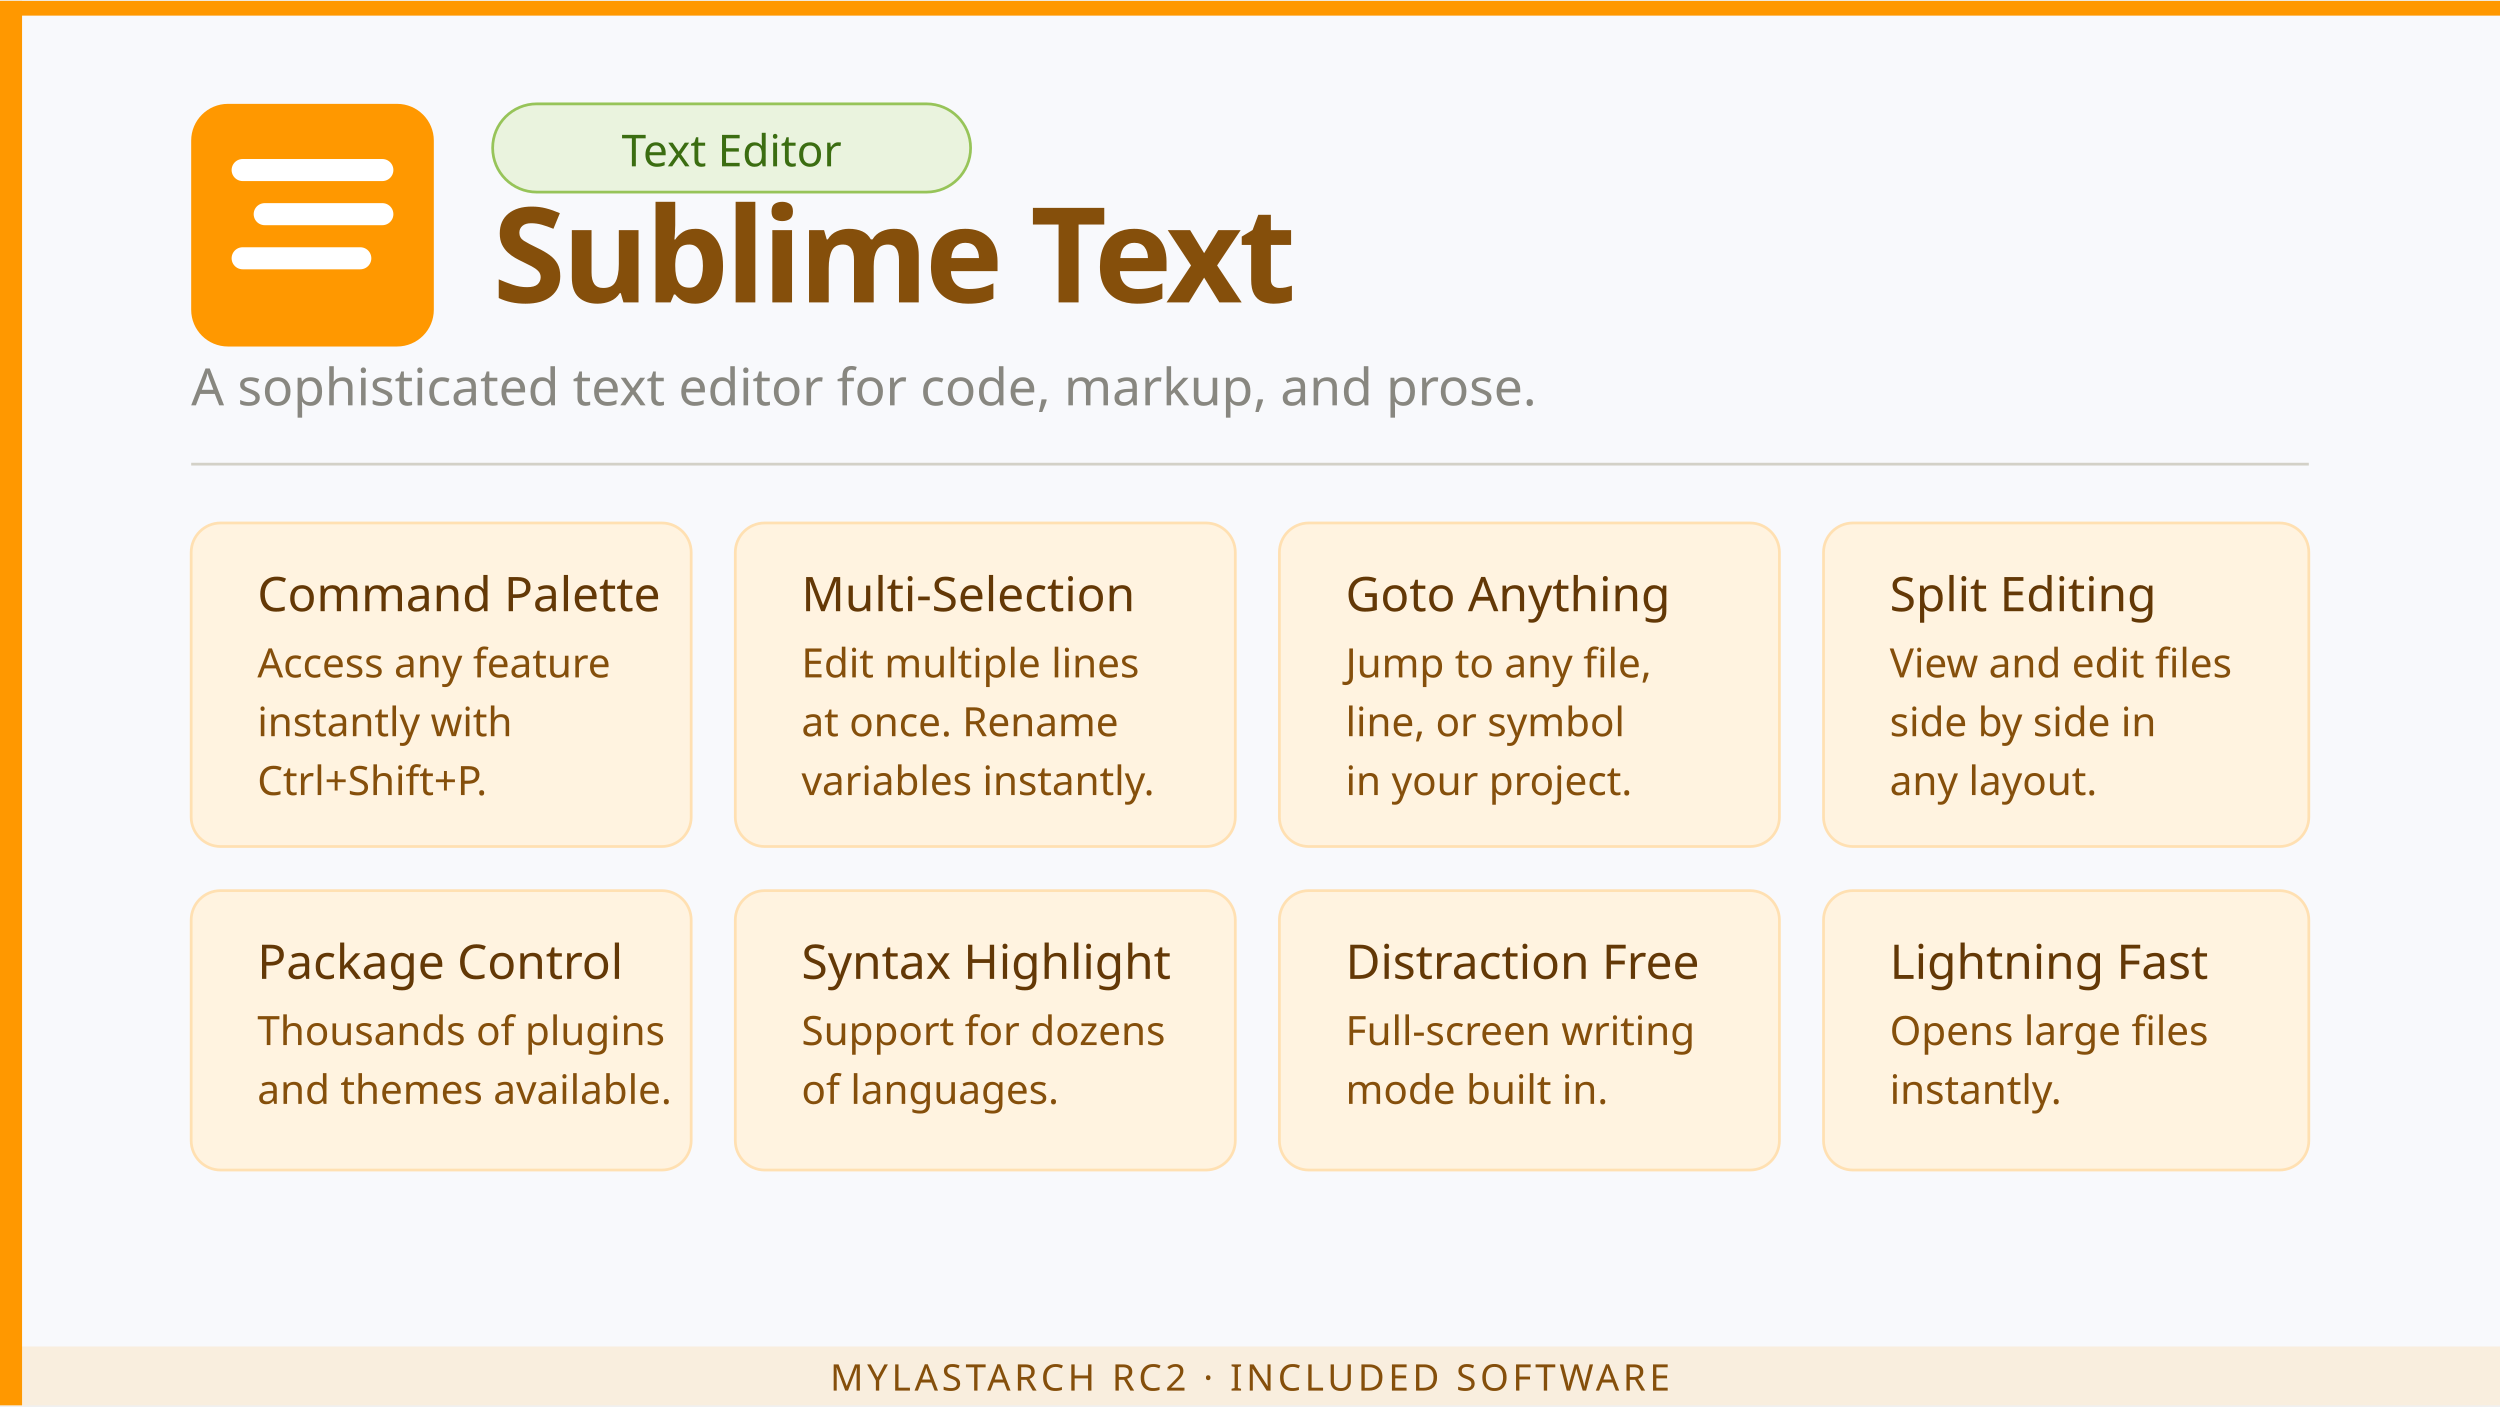
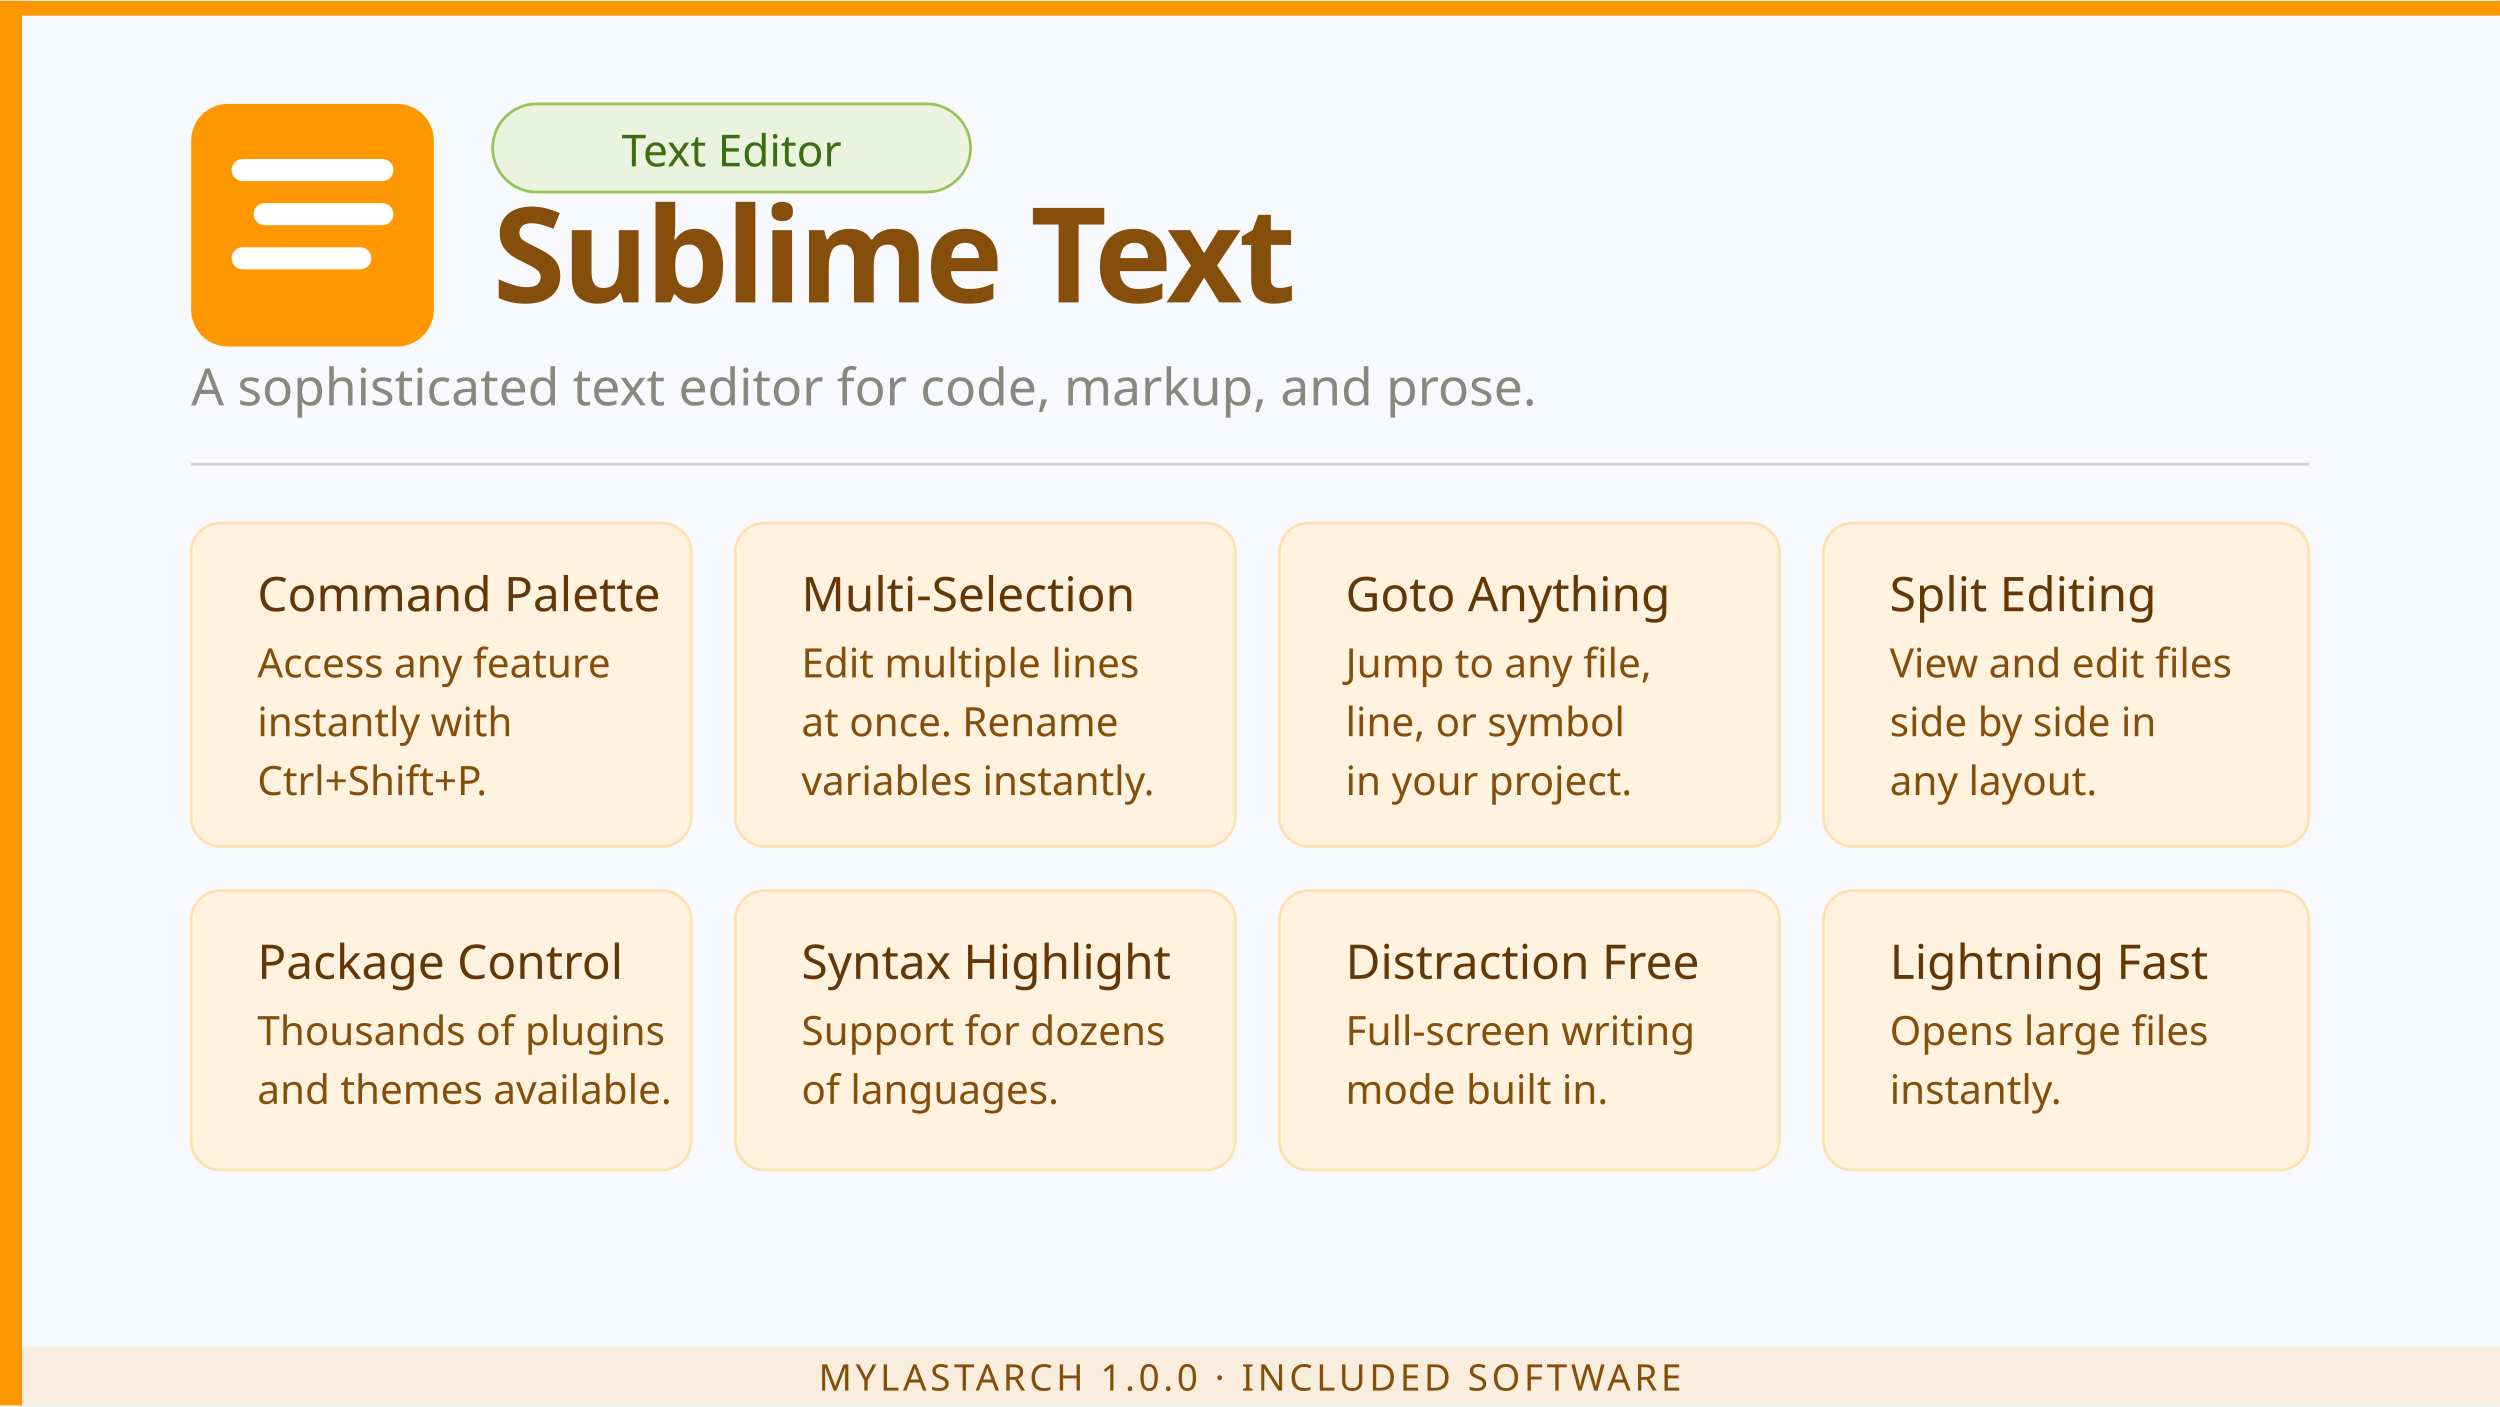
<svg xmlns="http://www.w3.org/2000/svg" width="1920" height="1080" viewBox="0 0 680 382">
  <rect width="680" height="382" fill="#F8F9FC" />
  <rect x="0" y="0" width="680" height="4" fill="#FF9800" />
  <rect x="0" y="0" width="6" height="382" fill="#FF9800" />
  <g transform="translate(52,28)">
    <rect x="0" y="0" width="66" height="66" rx="10" fill="#FF9800" />
    <line x1="14" y1="18" x2="52" y2="18" stroke="white" stroke-width="6" stroke-linecap="round" />
    <line x1="20" y1="30" x2="52" y2="30" stroke="white" stroke-width="6" stroke-linecap="round" />
    <line x1="14" y1="42" x2="46" y2="42" stroke="white" stroke-width="6" stroke-linecap="round" />
  </g>
  <rect x="134" y="28" width="130" height="24" rx="12" fill="#EAF3DE" stroke="#97C459" stroke-width="0.75" />
  <text x="199" y="45" font-family="sans-serif" font-size="12" fill="#3B6D11" text-anchor="middle">Text Editor</text>
  <text x="134" y="82" font-family="sans-serif" font-size="36" font-weight="700" fill="#854F0B" letter-spacing="-1">Sublime Text</text>
  <text x="52" y="110" font-family="sans-serif" font-size="14" fill="#888780">A sophisticated text editor for code, markup, and prose.</text>
  <line x1="52" y1="126" x2="628" y2="126" stroke="#D3D1C7" stroke-width="0.75" />
  <rect x="52" y="142" width="136" height="88" rx="8" fill="#FFF3E0" stroke="#FFE0B2" stroke-width="0.75" />
  <text x="70" y="166" font-family="sans-serif" font-size="13" font-weight="500" fill="#633806">Command Palette</text>
  <text x="70" y="184" font-family="sans-serif" font-size="11" fill="#854F0B">Access any feature</text>
  <text x="70" y="200" font-family="sans-serif" font-size="11" fill="#854F0B">instantly with</text>
  <text x="70" y="216" font-family="sans-serif" font-size="11" fill="#854F0B">Ctrl+Shift+P.</text>
  <rect x="200" y="142" width="136" height="88" rx="8" fill="#FFF3E0" stroke="#FFE0B2" stroke-width="0.75" />
  <text x="218" y="166" font-family="sans-serif" font-size="13" font-weight="500" fill="#633806">Multi-Selection</text>
  <text x="218" y="184" font-family="sans-serif" font-size="11" fill="#854F0B">Edit multiple lines</text>
  <text x="218" y="200" font-family="sans-serif" font-size="11" fill="#854F0B">at once. Rename</text>
  <text x="218" y="216" font-family="sans-serif" font-size="11" fill="#854F0B">variables instantly.</text>
  <rect x="348" y="142" width="136" height="88" rx="8" fill="#FFF3E0" stroke="#FFE0B2" stroke-width="0.75" />
  <text x="366" y="166" font-family="sans-serif" font-size="13" font-weight="500" fill="#633806">Goto Anything</text>
  <text x="366" y="184" font-family="sans-serif" font-size="11" fill="#854F0B">Jump to any file,</text>
  <text x="366" y="200" font-family="sans-serif" font-size="11" fill="#854F0B">line, or symbol</text>
  <text x="366" y="216" font-family="sans-serif" font-size="11" fill="#854F0B">in your project.</text>
  <rect x="496" y="142" width="132" height="88" rx="8" fill="#FFF3E0" stroke="#FFE0B2" stroke-width="0.75" />
  <text x="514" y="166" font-family="sans-serif" font-size="13" font-weight="500" fill="#633806">Split Editing</text>
  <text x="514" y="184" font-family="sans-serif" font-size="11" fill="#854F0B">View and edit files</text>
  <text x="514" y="200" font-family="sans-serif" font-size="11" fill="#854F0B">side by side in</text>
  <text x="514" y="216" font-family="sans-serif" font-size="11" fill="#854F0B">any layout.</text>
  <rect x="52" y="242" width="136" height="76" rx="8" fill="#FFF3E0" stroke="#FFE0B2" stroke-width="0.75" />
  <text x="70" y="266" font-family="sans-serif" font-size="13" font-weight="500" fill="#633806">Package Control</text>
  <text x="70" y="284" font-family="sans-serif" font-size="11" fill="#854F0B">Thousands of plugins</text>
  <text x="70" y="300" font-family="sans-serif" font-size="11" fill="#854F0B">and themes available.</text>
  <rect x="200" y="242" width="136" height="76" rx="8" fill="#FFF3E0" stroke="#FFE0B2" stroke-width="0.75" />
  <text x="218" y="266" font-family="sans-serif" font-size="13" font-weight="500" fill="#633806">Syntax Highlight</text>
  <text x="218" y="284" font-family="sans-serif" font-size="11" fill="#854F0B">Support for dozens</text>
  <text x="218" y="300" font-family="sans-serif" font-size="11" fill="#854F0B">of languages.</text>
  <rect x="348" y="242" width="136" height="76" rx="8" fill="#FFF3E0" stroke="#FFE0B2" stroke-width="0.75" />
  <text x="366" y="266" font-family="sans-serif" font-size="13" font-weight="500" fill="#633806">Distraction Free</text>
  <text x="366" y="284" font-family="sans-serif" font-size="11" fill="#854F0B">Full-screen writing</text>
  <text x="366" y="300" font-family="sans-serif" font-size="11" fill="#854F0B">mode built in.</text>
  <rect x="496" y="242" width="132" height="76" rx="8" fill="#FFF3E0" stroke="#FFE0B2" stroke-width="0.75" />
  <text x="514" y="266" font-family="sans-serif" font-size="13" font-weight="500" fill="#633806">Lightning Fast</text>
  <text x="514" y="284" font-family="sans-serif" font-size="11" fill="#854F0B">Opens large files</text>
  <text x="514" y="300" font-family="sans-serif" font-size="11" fill="#854F0B">instantly.</text>
  <rect x="0" y="366" width="680" height="16" fill="#FF9800" opacity="0.12" />
-   <text x="340" y="378" font-family="sans-serif" font-size="10" fill="#854F0B" text-anchor="middle" letter-spacing="1">MYLASTARCH RC2  ·  INCLUDED SOFTWARE</text>
+   <text x="340" y="378" font-family="sans-serif" font-size="10" fill="#854F0B" text-anchor="middle" letter-spacing="1">MYLASTARCH 1.0.0  ·  INCLUDED SOFTWARE</text>
</svg>
